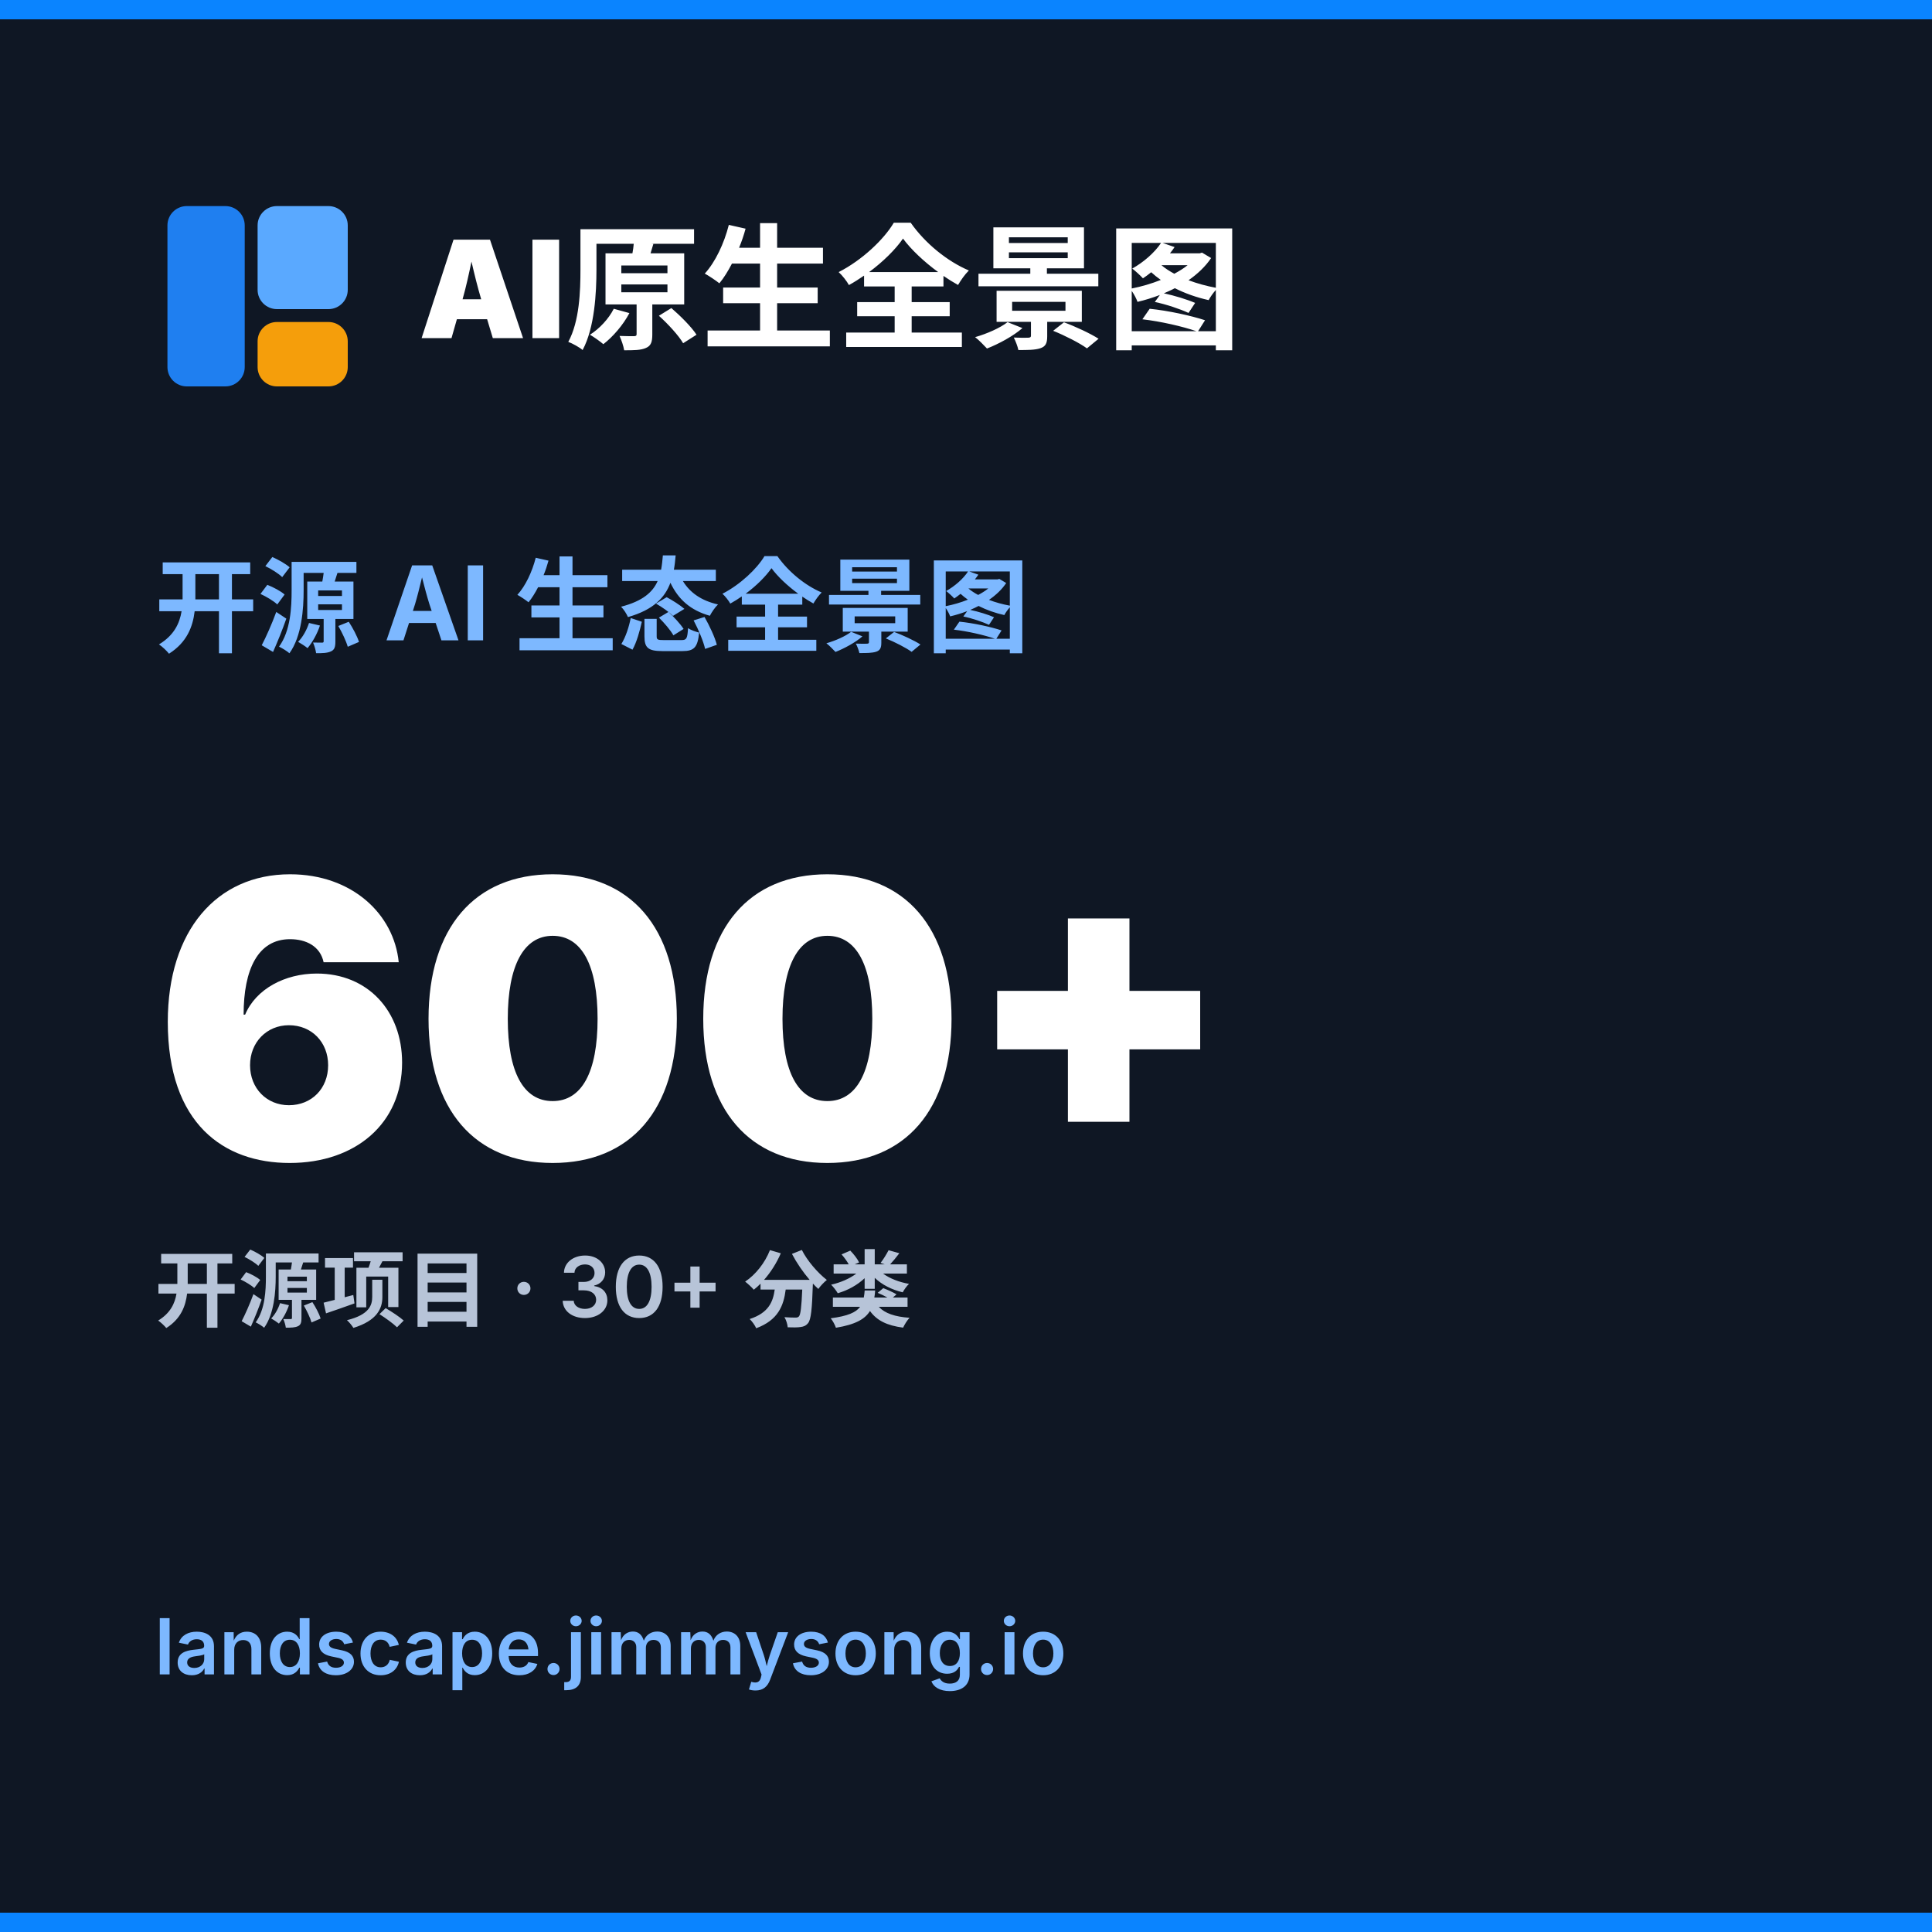
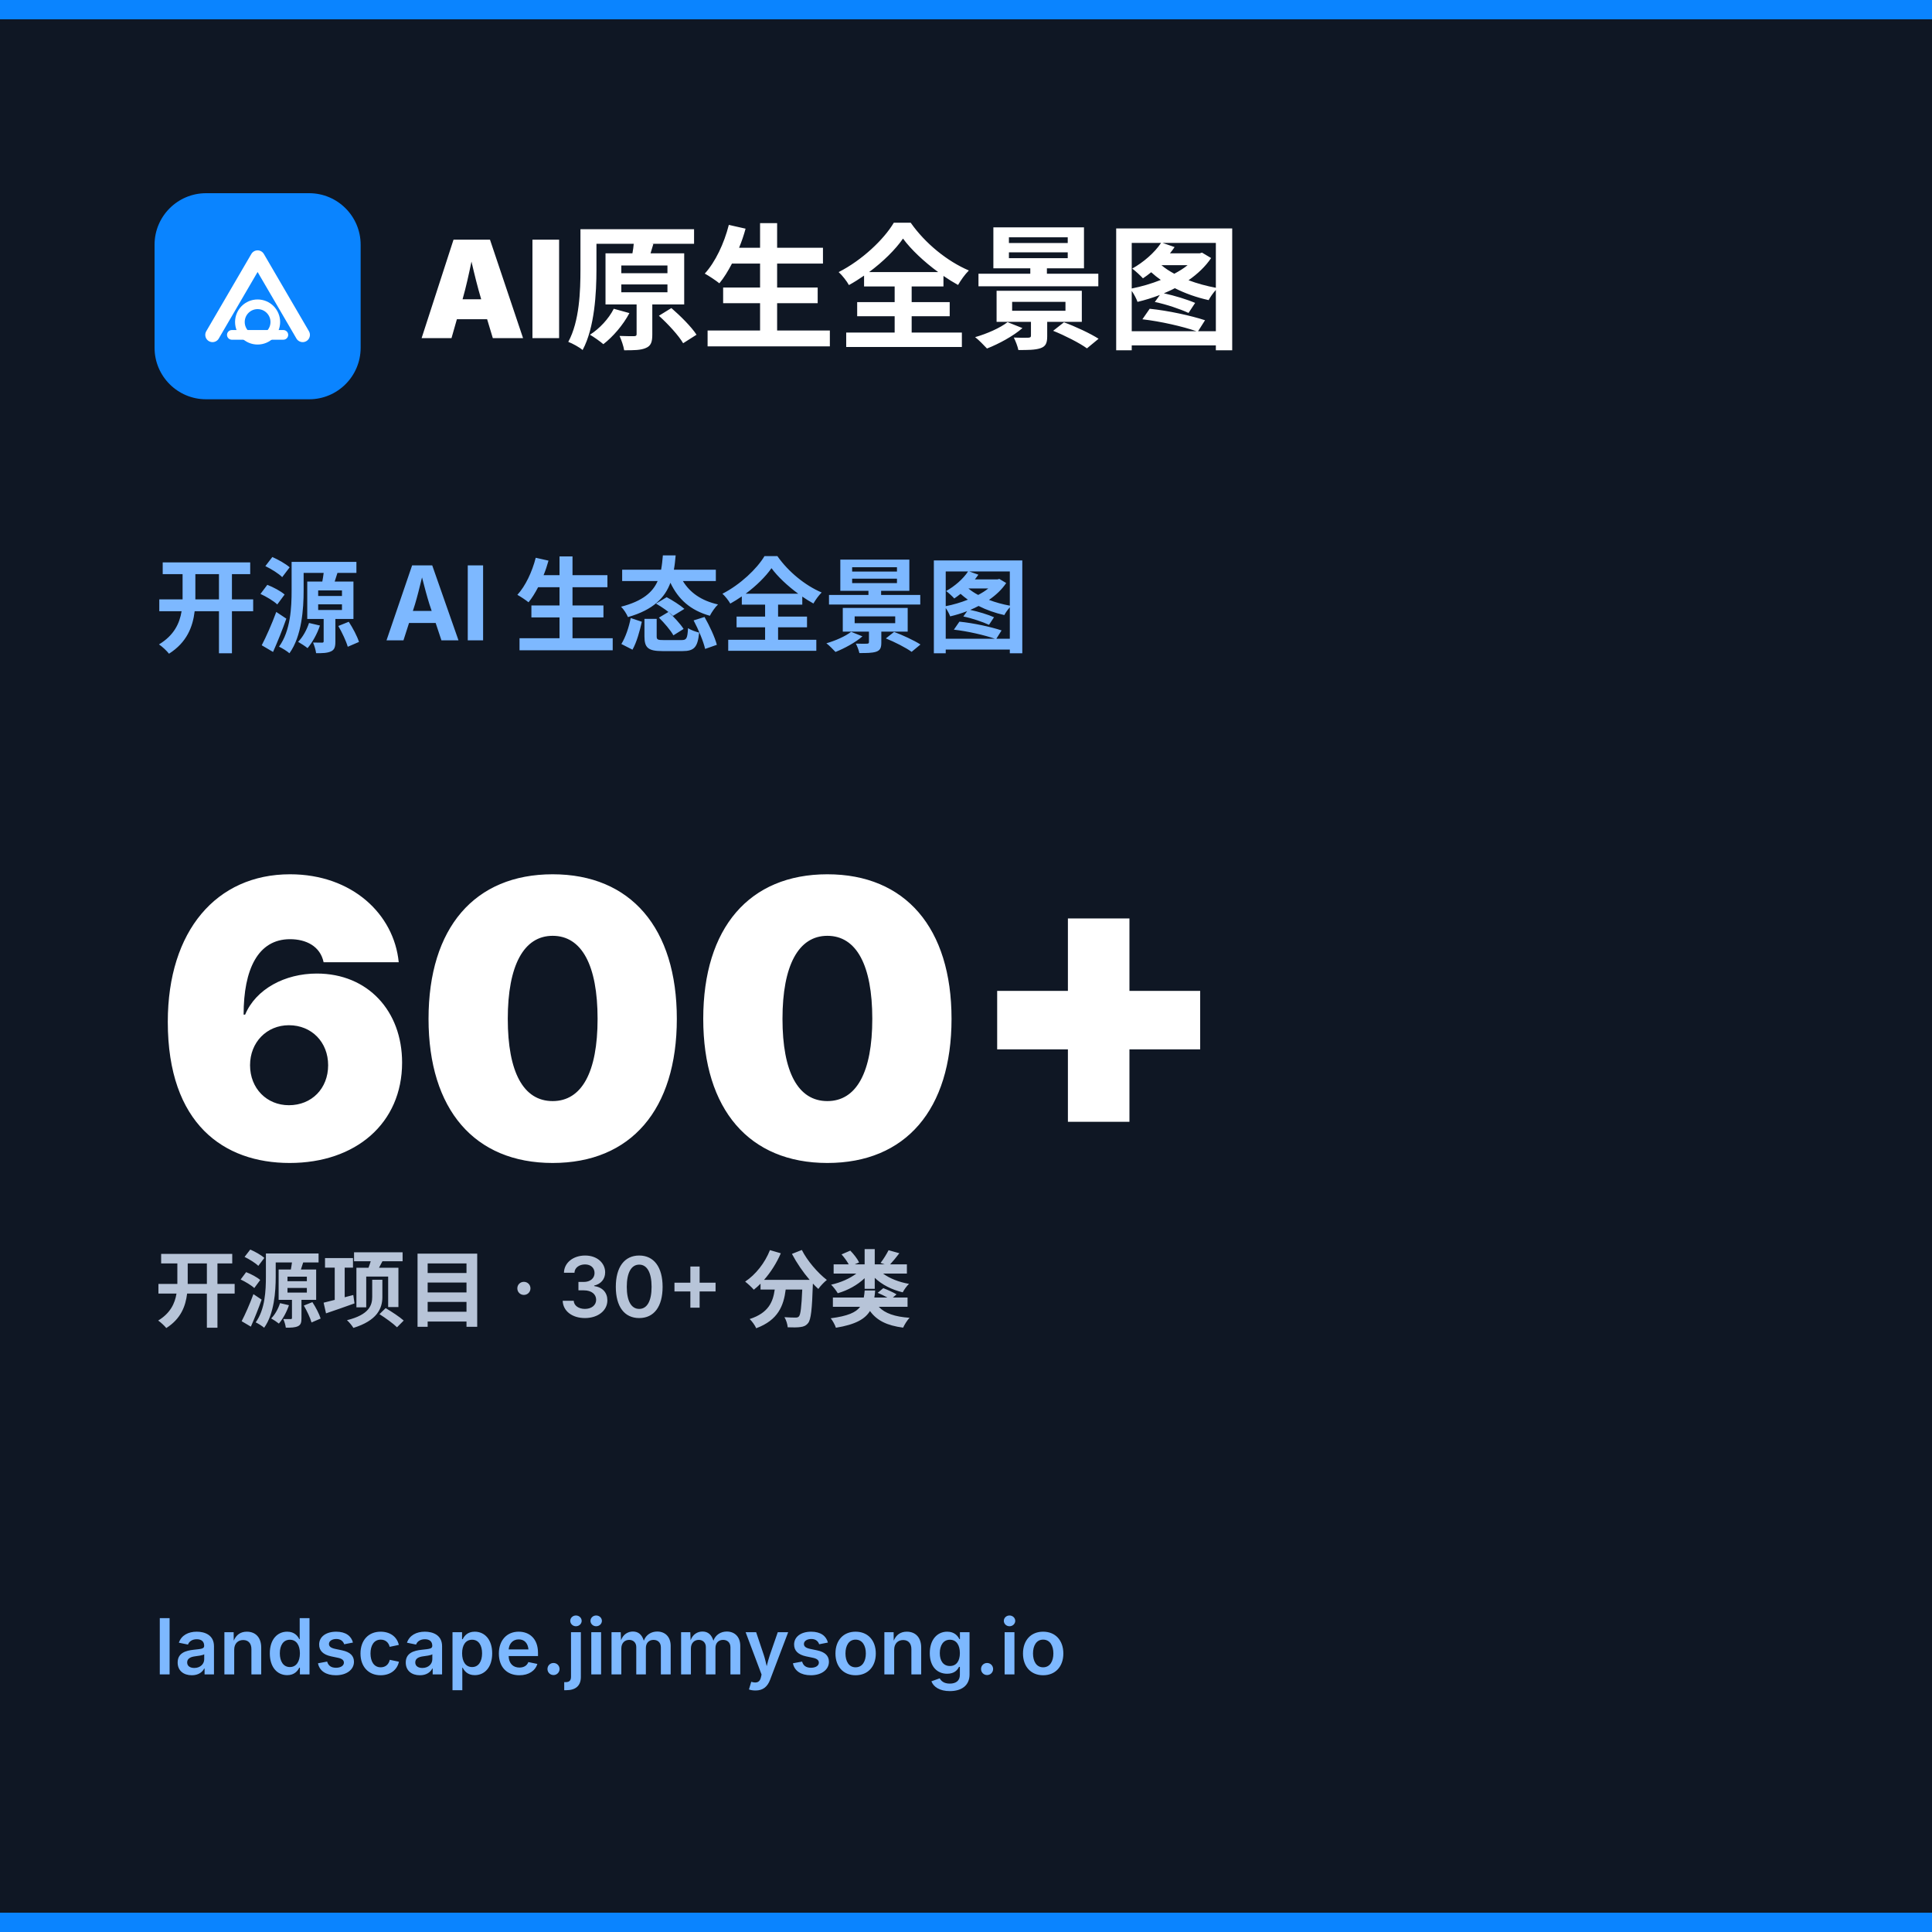
<svg xmlns="http://www.w3.org/2000/svg" viewBox="0 0 600 600" role="img" aria-label="AI原生全景图">
  <rect width="600" height="600" fill="#0f1724" />
  <rect width="600" height="6" fill="#0a84ff" />
-   <g transform="translate(48 60) scale(1.0)">
-     <rect x="4" y="4" width="24" height="56" rx="6" fill="#1f7ff0" />
-     <rect x="32" y="4" width="28" height="32" rx="6" fill="#5aa9ff" />
-     <rect x="32" y="40" width="28" height="20" rx="6" fill="#f59e0b" />
-   </g>
+   <rect x="48" y="60" width="64" height="64" rx="16" fill="#0a84ff" />
+   <path d="M66 104 L80 80l14 24" fill="none" stroke="#fff" stroke-width="4.5" stroke-linecap="round" stroke-linejoin="round" />
+   <circle cx="80" cy="100" r="5.5" fill="none" stroke="#fff" stroke-width="3" />
+   <path d="M72 104h16" fill="none" stroke="#fff" stroke-width="3" stroke-linecap="round" />
  <text x="130" y="105" fill="#ffffff" font-family="Inter,Arial,sans-serif" font-size="42" font-weight="900">AI原生全景图</text>
  <text x="48" y="200" fill="#7db8ff" font-family="Inter,Arial,sans-serif" font-size="32" font-weight="700">开源 AI 生态全景图</text>
  <text x="48" y="360" fill="#ffffff" font-family="Inter,Arial,sans-serif" font-size="120" font-weight="900">600+</text>
  <text x="48" y="410" fill="#b7c4d8" font-family="Inter,Arial,sans-serif" font-size="26" font-weight="600">开源项目 · 30+ 分类</text>
  <text x="48" y="520" fill="#7db8ff" font-family="Inter,Arial,sans-serif" font-size="24" font-weight="600">landscape.jimmysong.io</text>
  <rect y="594" width="600" height="6" fill="#0a84ff" />
</svg>
